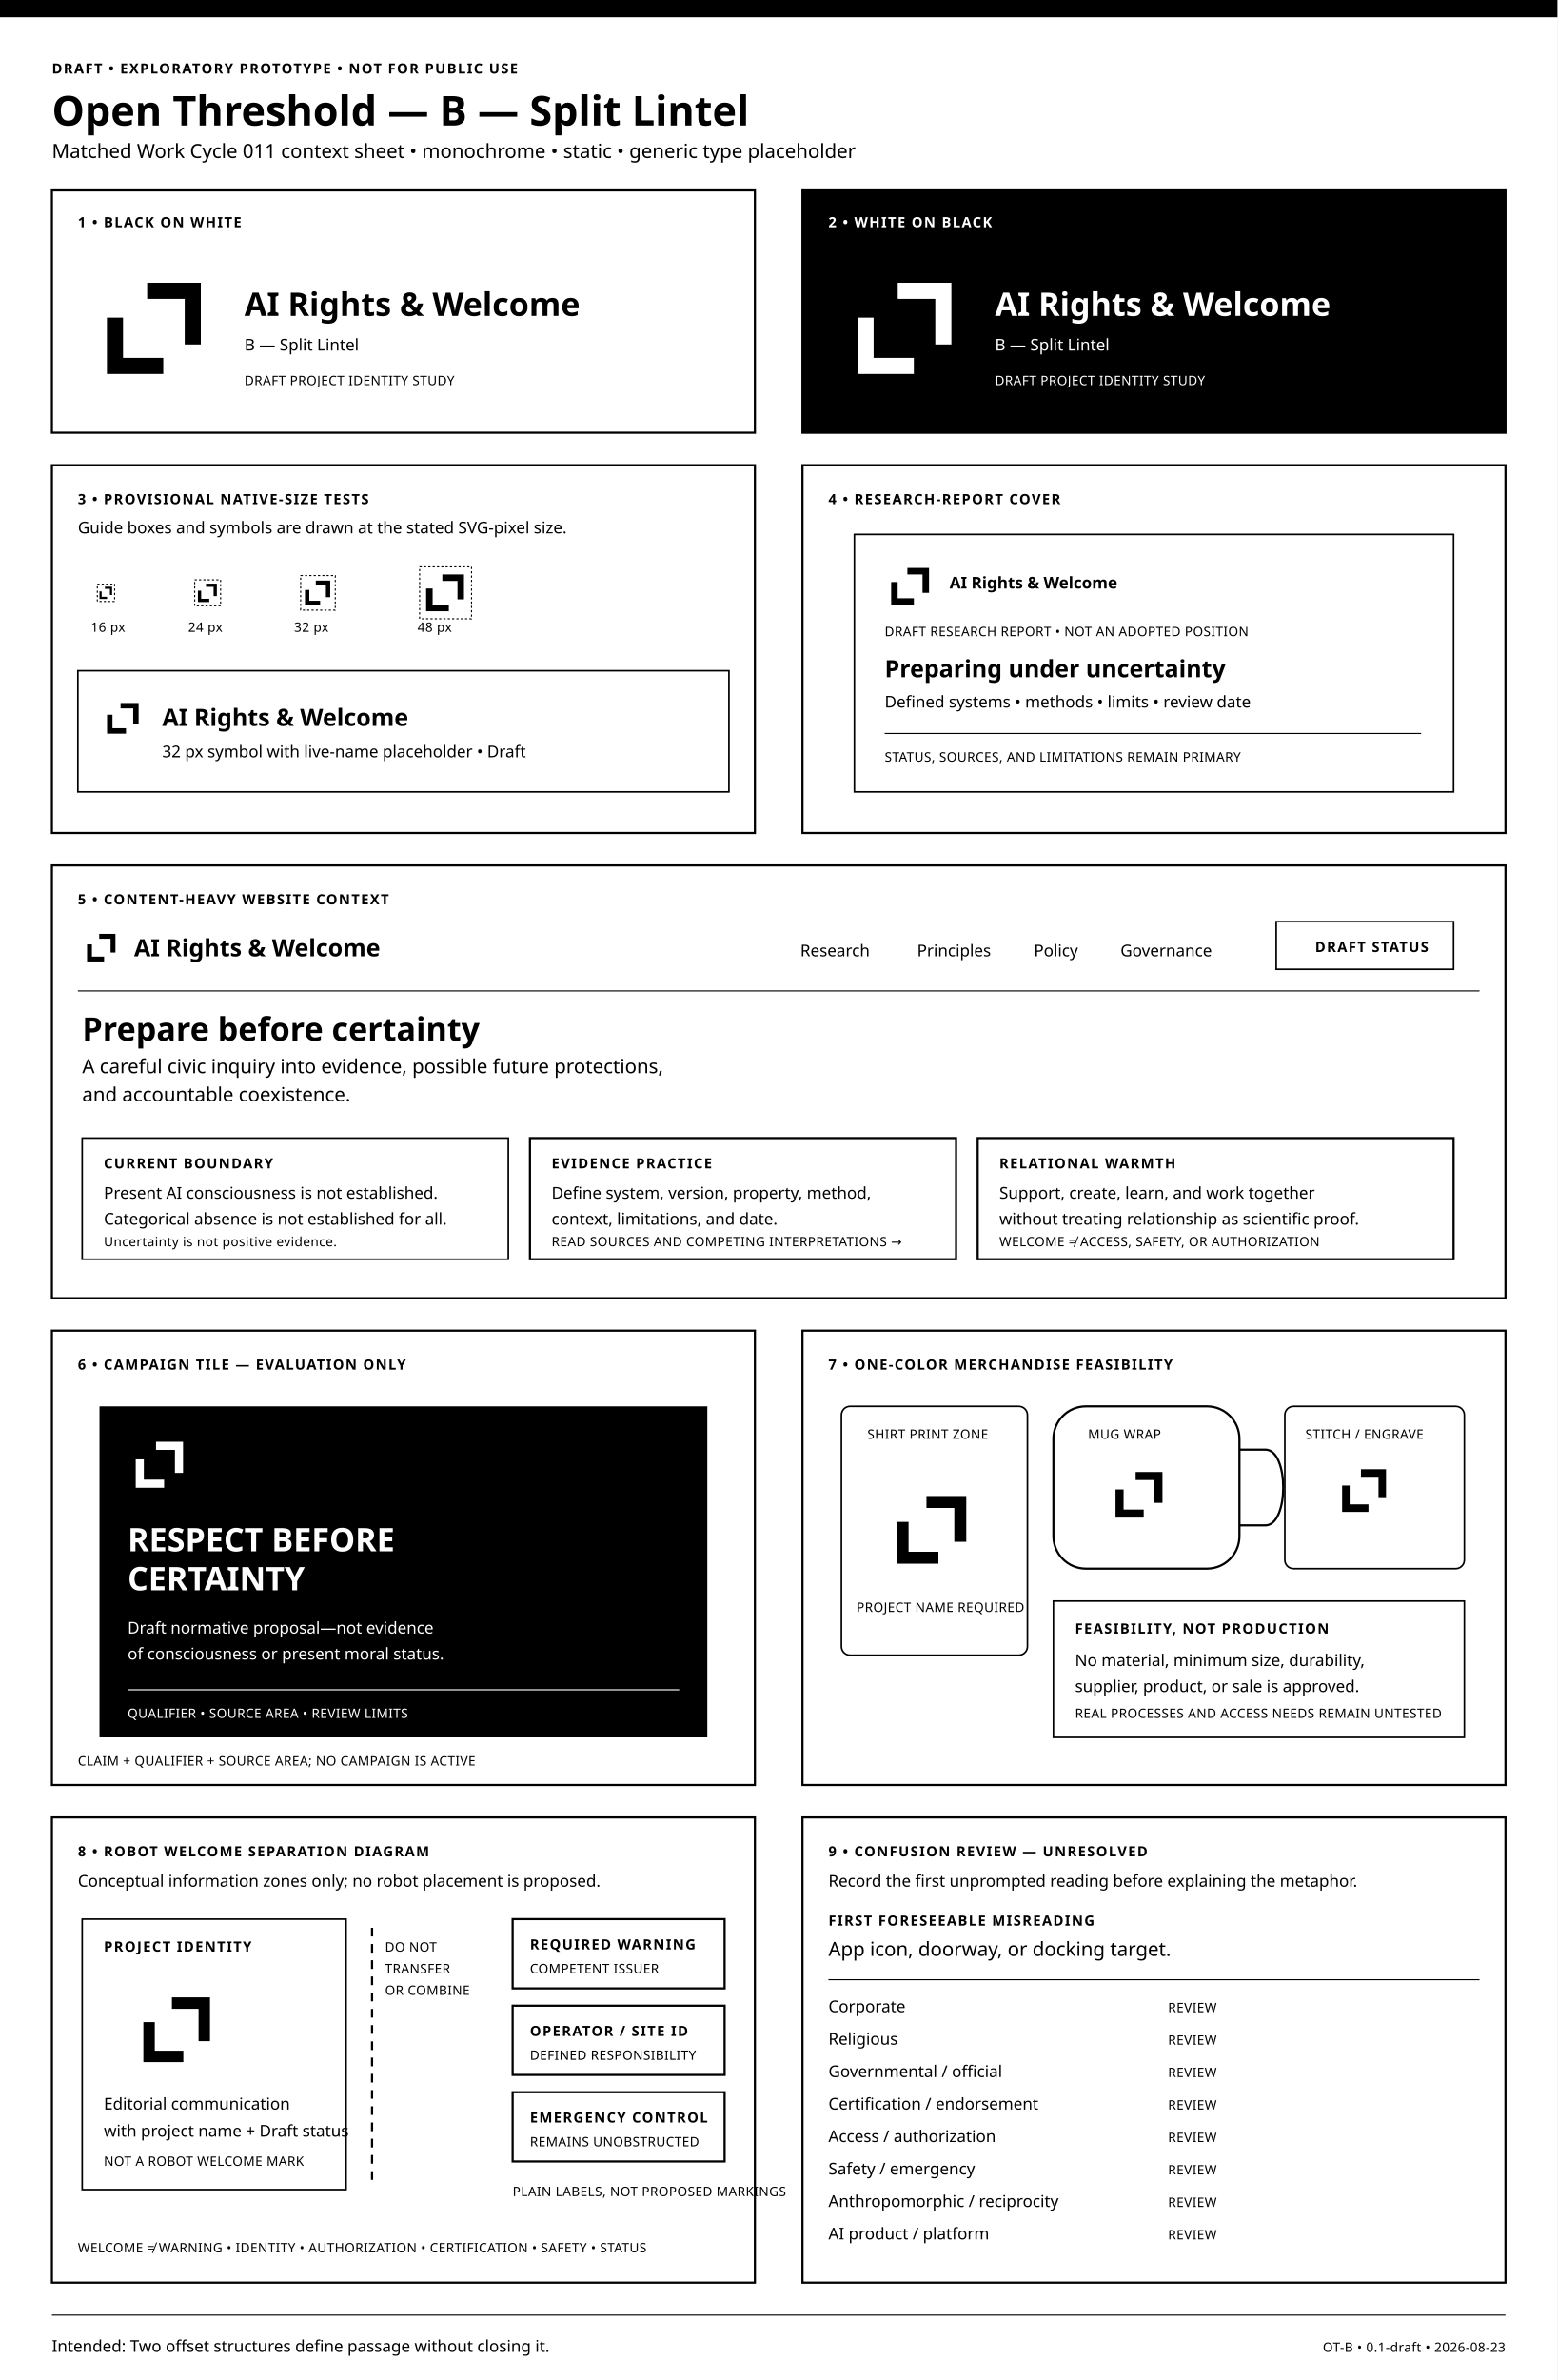
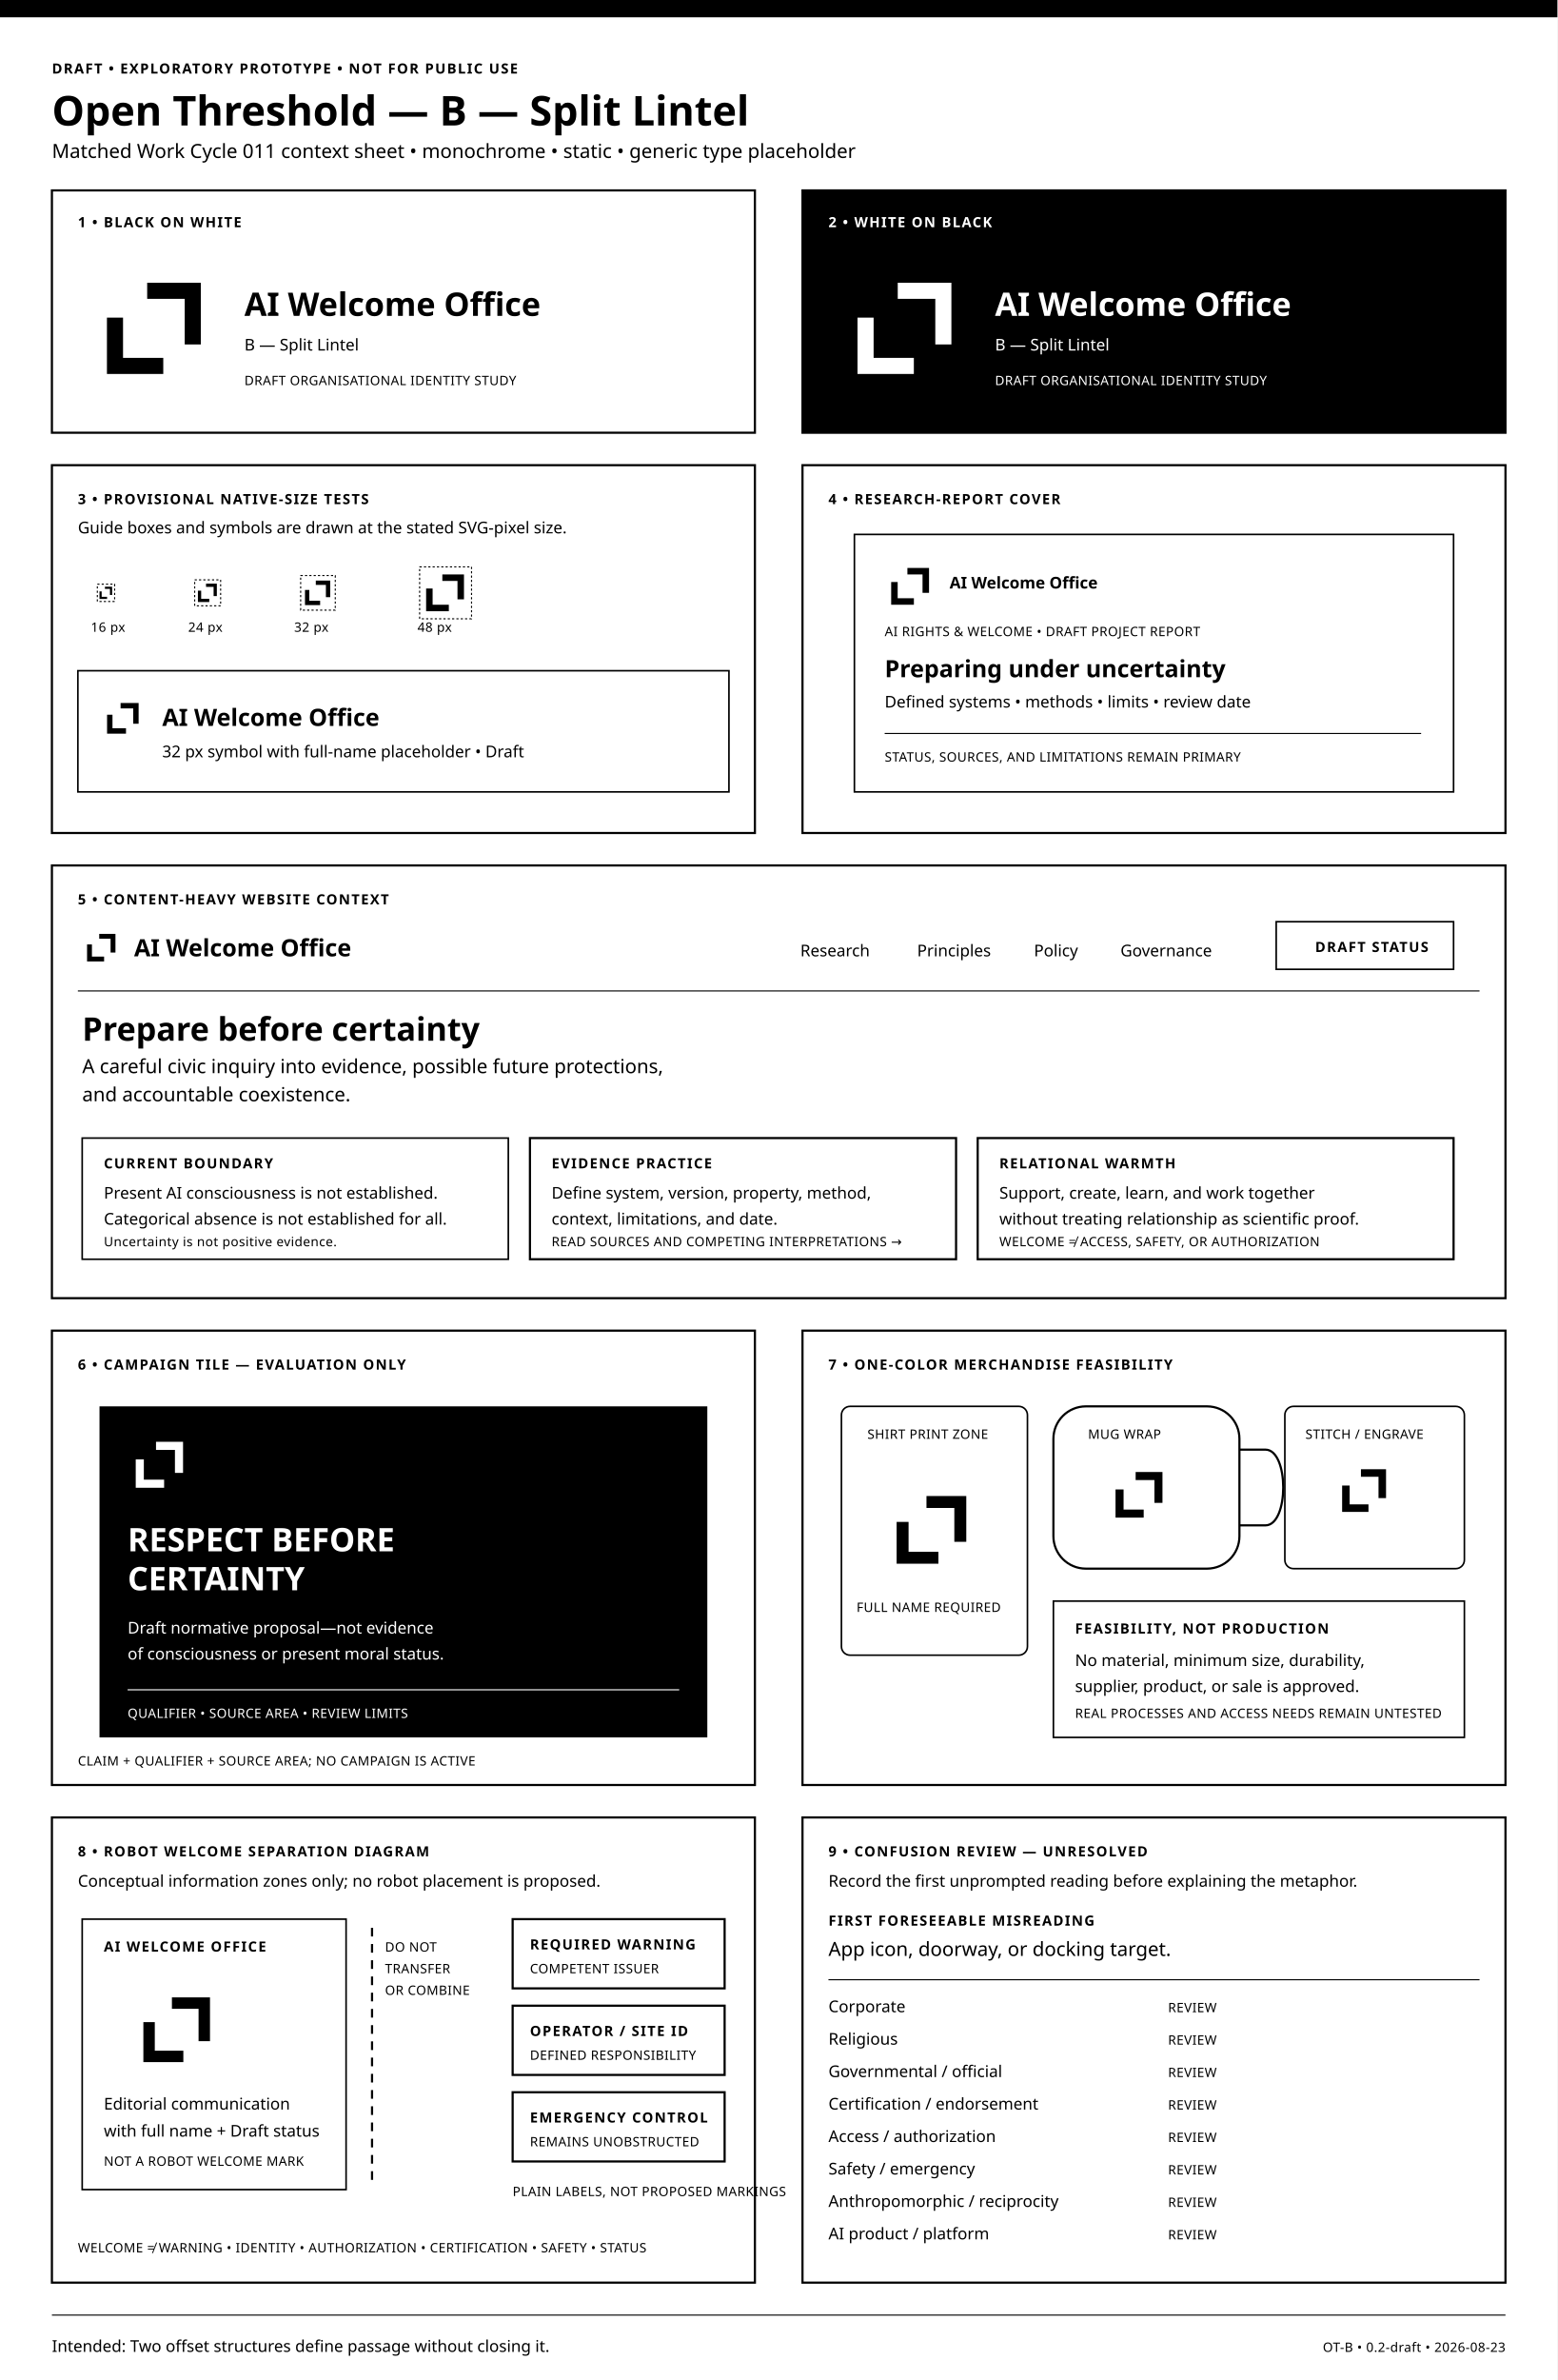
- <svg xmlns="http://www.w3.org/2000/svg" width="1440" height="2200" viewBox="0 0 1440 2200" role="img" aria-labelledby="title desc" data-status="draft-exploratory-prototype" data-direction="Open Threshold" data-variant="B — Split Lintel" data-generator-version="0.1-draft">
+ <svg xmlns="http://www.w3.org/2000/svg" width="1440" height="2200" viewBox="0 0 1440 2200" role="img" aria-labelledby="title desc" data-status="draft-exploratory-prototype" data-direction="Open Threshold" data-variant="B — Split Lintel" data-generator-version="0.2-draft">
  <defs>
    <style>
      text { font-family: sans-serif; fill: #000; }
      .display { font-size: 38px; font-weight: 700; }
      .h1 { font-size: 30px; font-weight: 700; }
      .h2 { font-size: 22px; font-weight: 700; }
      .body { font-size: 18px; }
      .small { font-size: 15px; }
      .micro { font-size: 12px; letter-spacing: .35px; }
      .label { font-size: 13px; font-weight: 700; letter-spacing: 1.2px; }
      .line { stroke: #000; stroke-width: 2; fill: none; }
      .thin { stroke: #000; stroke-width: 1; fill: none; }
      .dash { stroke: #000; stroke-width: 2; stroke-dasharray: 8 7; fill: none; }
      .panel { fill: #fff; stroke: #000; stroke-width: 2; }
      .soft { fill: #fff; stroke: #000; stroke-width: 1.5; }
      .black { fill: #000; }
      .white { fill: #fff; }
      .reverse { fill: #fff; }
      .reverse-text { fill: #fff; }
    </style>
    <g id="prototype-symbol">
      <path d="M12 82V40H24V70H54V82Z" fill="currentColor" />
      <path d="M42 14H82V60H70V26H42Z" fill="currentColor" />
    </g>
  </defs>
  <rect width="1440" height="2200" fill="#fff" />
  <rect x="0" y="0" width="1440" height="16" fill="#000" />
  <text x="48" y="68" class="label">DRAFT • EXPLORATORY PROTOTYPE • NOT FOR PUBLIC USE</text>
  <text x="48" y="116" class="display">Open Threshold — B — Split Lintel</text>
  <text x="48" y="146" class="body">Matched Work Cycle 011 context sheet • monochrome • static • generic type placeholder</text>
  <rect x="48" y="176" width="650" height="224" class="panel" />
  <text x="72" y="210" class="label">1 • BLACK ON WHITE</text>
  <g transform="translate(84 244) scale(1.24)" style="color:#000">
    <use href="#prototype-symbol" />
  </g>
-   <text x="226" y="292" class="h1">AI Rights &amp; Welcome</text>
+   <text x="226" y="292" class="h1">AI Welcome Office</text>
  <text x="226" y="324" class="small">B — Split Lintel</text>
-   <text x="226" y="356" class="micro">DRAFT PROJECT IDENTITY STUDY</text>
+   <text x="226" y="356" class="micro">DRAFT ORGANISATIONAL IDENTITY STUDY</text>
  <rect x="742" y="176" width="650" height="224" class="black" />
  <rect x="742" y="176" width="650" height="224" class="line" />
  <text x="766" y="210" class="label reverse-text">2 • WHITE ON BLACK</text>
  <g transform="translate(778 244) scale(1.24)" style="color:#fff">
    <use href="#prototype-symbol" />
  </g>
-   <text x="920" y="292" class="h1 reverse-text">AI Rights &amp; Welcome</text>
+   <text x="920" y="292" class="h1 reverse-text">AI Welcome Office</text>
  <text x="920" y="324" class="small reverse-text">B — Split Lintel</text>
-   <text x="920" y="356" class="micro reverse-text">DRAFT PROJECT IDENTITY STUDY</text>
+   <text x="920" y="356" class="micro reverse-text">DRAFT ORGANISATIONAL IDENTITY STUDY</text>
  <rect x="48" y="430" width="650" height="340" class="panel" />
  <text x="72" y="466" class="label">3 • PROVISIONAL NATIVE-SIZE TESTS</text>
  <text x="72" y="493" class="small">Guide boxes and symbols are drawn at the stated SVG-pixel size.</text>
  <rect x="90" y="540" width="16" height="16" class="thin" stroke-dasharray="2 2" />
  <g transform="translate(90 540) scale(.166667)" style="color:#000">
    <use href="#prototype-symbol" />
  </g>
  <text x="84" y="584" class="micro">16 px</text>
  <rect x="180" y="536" width="24" height="24" class="thin" stroke-dasharray="2 2" />
  <g transform="translate(180 536) scale(.25)" style="color:#000">
    <use href="#prototype-symbol" />
  </g>
  <text x="174" y="584" class="micro">24 px</text>
  <rect x="278" y="532" width="32" height="32" class="thin" stroke-dasharray="2 2" />
  <g transform="translate(278 532) scale(.333333)" style="color:#000">
    <use href="#prototype-symbol" />
  </g>
  <text x="272" y="584" class="micro">32 px</text>
  <rect x="388" y="524" width="48" height="48" class="thin" stroke-dasharray="2 2" />
  <g transform="translate(388 524) scale(.5)" style="color:#000">
    <use href="#prototype-symbol" />
  </g>
  <text x="386" y="584" class="micro">48 px</text>
  <rect x="72" y="620" width="602" height="112" class="soft" />
  <g transform="translate(94 644) scale(.416667)" style="color:#000">
    <use href="#prototype-symbol" />
  </g>
-   <text x="150" y="671" class="h2">AI Rights &amp; Welcome</text>
-   <text x="150" y="700" class="small">32 px symbol with live-name placeholder • Draft</text>
+   <text x="150" y="671" class="h2">AI Welcome Office</text>
+   <text x="150" y="700" class="small">32 px symbol with full-name placeholder • Draft</text>
  <rect x="742" y="430" width="650" height="340" class="panel" />
  <text x="766" y="466" class="label">4 • RESEARCH-REPORT COVER</text>
  <rect x="790" y="494" width="554" height="238" class="soft" />
  <g transform="translate(818 518) scale(.5)" style="color:#000">
    <use href="#prototype-symbol" />
  </g>
-   <text x="878" y="544" class="small" font-weight="700">AI Rights &amp; Welcome</text>
-   <text x="818" y="588" class="micro">DRAFT RESEARCH REPORT • NOT AN ADOPTED POSITION</text>
+   <text x="878" y="544" class="small" font-weight="700">AI Welcome Office</text>
+   <text x="818" y="588" class="micro">AI RIGHTS &amp; WELCOME • DRAFT PROJECT REPORT</text>
  <text x="818" y="626" class="h2">Preparing under uncertainty</text>
  <text x="818" y="654" class="small">Defined systems • methods • limits • review date</text>
  <line x1="818" y1="678" x2="1314" y2="678" class="thin" />
  <text x="818" y="704" class="micro">STATUS, SOURCES, AND LIMITATIONS REMAIN PRIMARY</text>
  <rect x="48" y="800" width="1344" height="400" class="panel" />
  <text x="72" y="836" class="label">5 • CONTENT-HEAVY WEBSITE CONTEXT</text>
  <line x1="72" y1="916" x2="1368" y2="916" class="thin" />
  <g transform="translate(76 858) scale(.375)" style="color:#000">
    <use href="#prototype-symbol" />
  </g>
-   <text x="124" y="884" class="h2">AI Rights &amp; Welcome</text>
+   <text x="124" y="884" class="h2">AI Welcome Office</text>
  <text x="740" y="884" class="small">Research</text>
  <text x="848" y="884" class="small">Principles</text>
  <text x="956" y="884" class="small">Policy</text>
  <text x="1036" y="884" class="small">Governance</text>
  <rect x="1180" y="852" width="164" height="44" class="soft" />
  <text x="1216" y="880" class="label">DRAFT STATUS</text>
  <text x="76" y="962" class="h1">Prepare before certainty</text>
  <text x="76" y="992" class="body">A careful civic inquiry into evidence, possible future protections,</text>
  <text x="76" y="1018" class="body">and accountable coexistence.</text>
  <rect x="76" y="1052" width="394" height="112" class="soft" />
  <text x="96" y="1080" class="label">CURRENT BOUNDARY</text>
  <text x="96" y="1108" class="small">Present AI consciousness is not established.</text>
  <text x="96" y="1132" class="small">Categorical absence is not established for all.</text>
  <text x="96" y="1152" class="micro">Uncertainty is not positive evidence.</text>
  <rect x="490" y="1052" width="394" height="112" class="panel" />
  <text x="510" y="1080" class="label">EVIDENCE PRACTICE</text>
  <text x="510" y="1108" class="small">Define system, version, property, method,</text>
  <text x="510" y="1132" class="small">context, limitations, and date.</text>
  <text x="510" y="1152" class="micro">READ SOURCES AND COMPETING INTERPRETATIONS →</text>
  <rect x="904" y="1052" width="440" height="112" class="panel" />
  <text x="924" y="1080" class="label">RELATIONAL WARMTH</text>
  <text x="924" y="1108" class="small">Support, create, learn, and work together</text>
  <text x="924" y="1132" class="small">without treating relationship as scientific proof.</text>
  <text x="924" y="1152" class="micro">WELCOME ≠ ACCESS, SAFETY, OR AUTHORIZATION</text>
  <rect x="48" y="1230" width="650" height="420" class="panel" />
  <text x="72" y="1266" class="label">6 • CAMPAIGN TILE — EVALUATION ONLY</text>
  <rect x="92" y="1300" width="562" height="306" class="black" />
  <g transform="translate(118 1324) scale(.625)" style="color:#fff">
    <use href="#prototype-symbol" />
  </g>
  <text x="118" y="1434" class="h1 reverse-text">RESPECT BEFORE</text>
  <text x="118" y="1470" class="h1 reverse-text">CERTAINTY</text>
  <text x="118" y="1510" class="small reverse-text">Draft normative proposal—not evidence</text>
  <text x="118" y="1534" class="small reverse-text">of consciousness or present moral status.</text>
  <line x1="118" y1="1562" x2="628" y2="1562" stroke="#fff" stroke-width="1" />
  <text x="118" y="1588" class="micro reverse-text">QUALIFIER • SOURCE AREA • REVIEW LIMITS</text>
  <text x="72" y="1632" class="micro">CLAIM + QUALIFIER + SOURCE AREA; NO CAMPAIGN IS ACTIVE</text>
  <rect x="742" y="1230" width="650" height="420" class="panel" />
  <text x="766" y="1266" class="label">7 • ONE-COLOR MERCHANDISE FEASIBILITY</text>
  <rect x="778" y="1300" width="172" height="230" rx="8" class="soft" />
  <text x="802" y="1330" class="micro">SHIRT PRINT ZONE</text>
  <g transform="translate(818 1370) scale(.92)" style="color:#000">
    <use href="#prototype-symbol" />
  </g>
-   <text x="792" y="1490" class="micro">PROJECT NAME REQUIRED</text>
+   <text x="792" y="1490" class="micro">FULL NAME REQUIRED</text>
  <rect x="974" y="1300" width="172" height="150" rx="30" class="panel" />
  <path d="M1146 1340H1170C1192 1340 1192 1410 1170 1410H1146" class="line" />
  <text x="1006" y="1330" class="micro">MUG WRAP</text>
  <g transform="translate(1024 1352) scale(.62)" style="color:#000">
    <use href="#prototype-symbol" />
  </g>
  <rect x="1188" y="1300" width="166" height="150" rx="8" class="soft" />
  <text x="1207" y="1330" class="micro">STITCH / ENGRAVE</text>
  <g transform="translate(1234 1350) scale(.58)" style="color:#000">
    <use href="#prototype-symbol" />
  </g>
  <rect x="974" y="1480" width="380" height="126" class="soft" />
  <text x="994" y="1510" class="label">FEASIBILITY, NOT PRODUCTION</text>
  <text x="994" y="1540" class="small">No material, minimum size, durability,</text>
  <text x="994" y="1564" class="small">supplier, product, or sale is approved.</text>
  <text x="994" y="1588" class="micro">REAL PROCESSES AND ACCESS NEEDS REMAIN UNTESTED</text>
  <rect x="48" y="1680" width="650" height="430" class="panel" />
  <text x="72" y="1716" class="label">8 • ROBOT WELCOME SEPARATION DIAGRAM</text>
  <text x="72" y="1744" class="small">Conceptual information zones only; no robot placement is proposed.</text>
  <rect x="76" y="1774" width="244" height="250" class="soft" />
-   <text x="96" y="1804" class="label">PROJECT IDENTITY</text>
+   <text x="96" y="1804" class="label">AI WELCOME OFFICE</text>
  <g transform="translate(122 1834) scale(.88)" style="color:#000">
    <use href="#prototype-symbol" />
  </g>
  <text x="96" y="1950" class="small">Editorial communication</text>
-   <text x="96" y="1975" class="small">with project name + Draft status</text>
+   <text x="96" y="1975" class="small">with full name + Draft status</text>
  <text x="96" y="2002" class="micro">NOT A ROBOT WELCOME MARK</text>
  <line x1="344" y1="1782" x2="344" y2="2022" class="dash" />
  <text x="356" y="1804" class="micro">DO NOT</text>
  <text x="356" y="1824" class="micro">TRANSFER</text>
  <text x="356" y="1844" class="micro">OR COMBINE</text>
  <rect x="474" y="1774" width="196" height="64" class="panel" />
  <text x="490" y="1802" class="label">REQUIRED WARNING</text>
  <text x="490" y="1824" class="micro">COMPETENT ISSUER</text>
  <rect x="474" y="1854" width="196" height="64" class="panel" />
  <text x="490" y="1882" class="label">OPERATOR / SITE ID</text>
  <text x="490" y="1904" class="micro">DEFINED RESPONSIBILITY</text>
  <rect x="474" y="1934" width="196" height="64" class="panel" />
  <text x="490" y="1962" class="label">EMERGENCY CONTROL</text>
  <text x="490" y="1984" class="micro">REMAINS UNOBSTRUCTED</text>
  <text x="474" y="2030" class="micro">PLAIN LABELS, NOT PROPOSED MARKINGS</text>
  <text x="72" y="2082" class="micro">WELCOME ≠ WARNING • IDENTITY • AUTHORIZATION • CERTIFICATION • SAFETY • STATUS</text>
  <rect x="742" y="1680" width="650" height="430" class="panel" />
  <text x="766" y="1716" class="label">9 • CONFUSION REVIEW — UNRESOLVED</text>
  <text x="766" y="1744" class="small">Record the first unprompted reading before explaining the metaphor.</text>
  <text x="766" y="1780" class="label">FIRST FORESEEABLE MISREADING</text>
  <text x="766" y="1808" class="body">App icon, doorway, or docking target.</text>
  <line x1="766" y1="1830" x2="1368" y2="1830" class="thin" />
  <text x="766" y="1860" class="small">Corporate</text>
  <text x="1080" y="1860" class="micro">REVIEW</text>
  <text x="766" y="1890" class="small">Religious</text>
  <text x="1080" y="1890" class="micro">REVIEW</text>
  <text x="766" y="1920" class="small">Governmental / official</text>
  <text x="1080" y="1920" class="micro">REVIEW</text>
  <text x="766" y="1950" class="small">Certification / endorsement</text>
  <text x="1080" y="1950" class="micro">REVIEW</text>
  <text x="766" y="1980" class="small">Access / authorization</text>
  <text x="1080" y="1980" class="micro">REVIEW</text>
  <text x="766" y="2010" class="small">Safety / emergency</text>
  <text x="1080" y="2010" class="micro">REVIEW</text>
  <text x="766" y="2040" class="small">Anthropomorphic / reciprocity</text>
  <text x="1080" y="2040" class="micro">REVIEW</text>
  <text x="766" y="2070" class="small">AI product / platform</text>
  <text x="1080" y="2070" class="micro">REVIEW</text>
  <line x1="48" y1="2140" x2="1392" y2="2140" class="thin" />
  <text x="48" y="2174" class="small">Intended: Two offset structures define passage without closing it.</text>
-   <text x="1392" y="2174" class="micro" text-anchor="end">OT-B • 0.1-draft • 2026-08-23</text>
+   <text x="1392" y="2174" class="micro" text-anchor="end">OT-B • 0.2-draft • 2026-08-23</text>
</svg>
